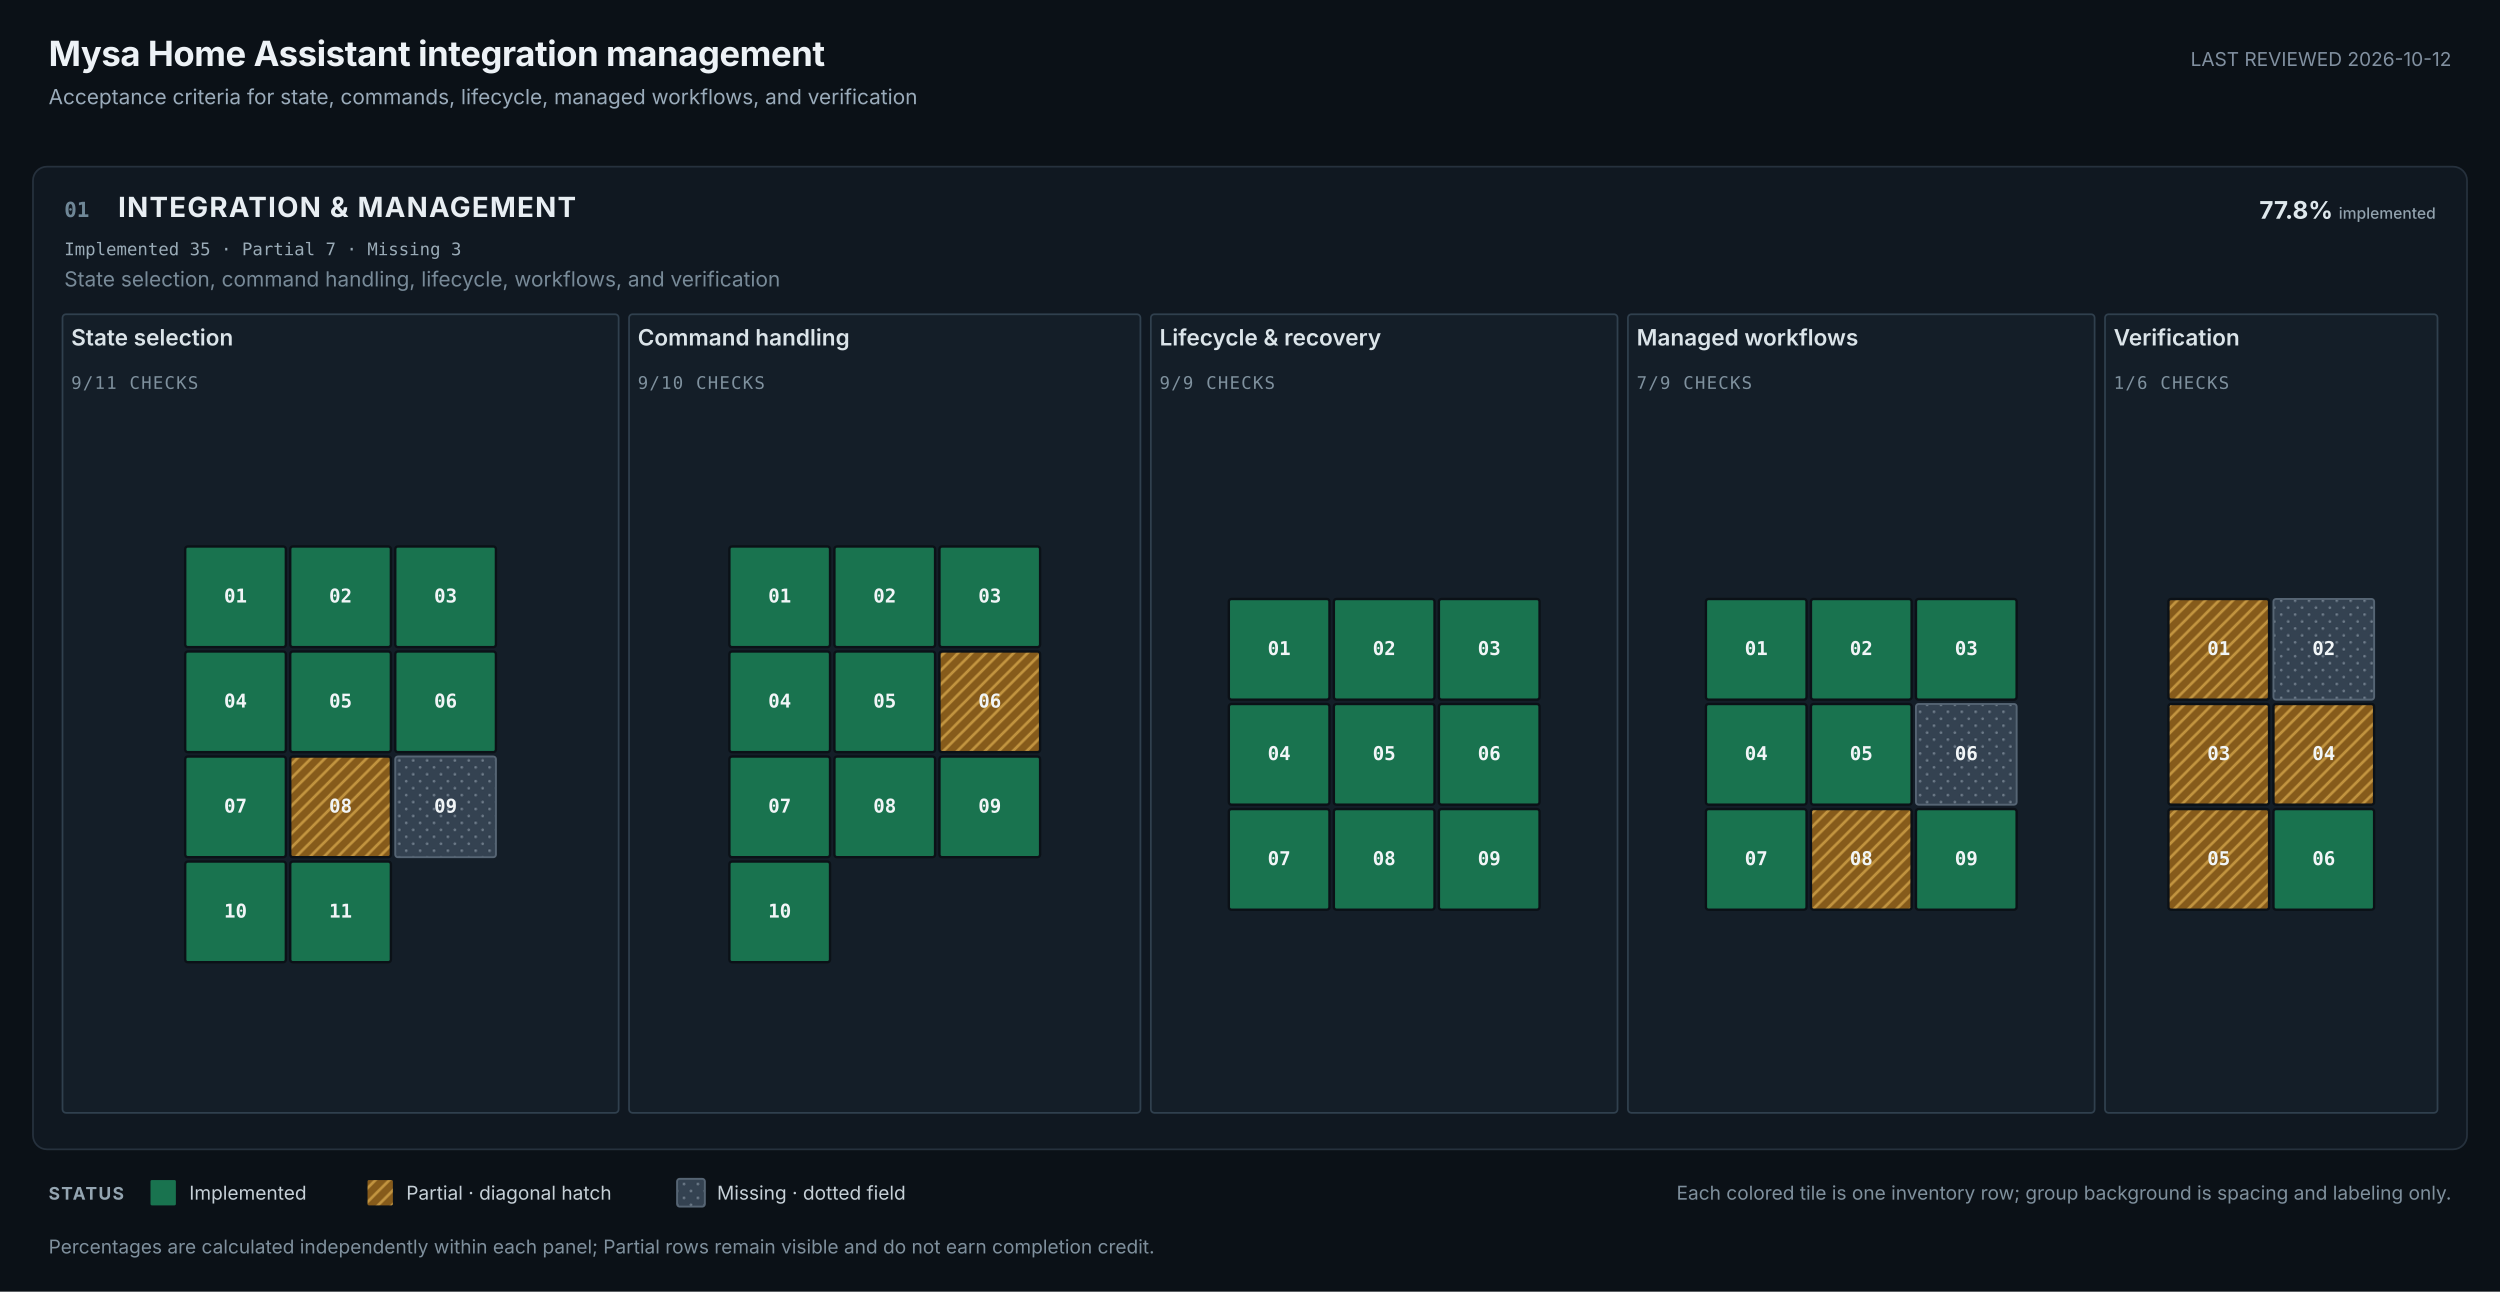
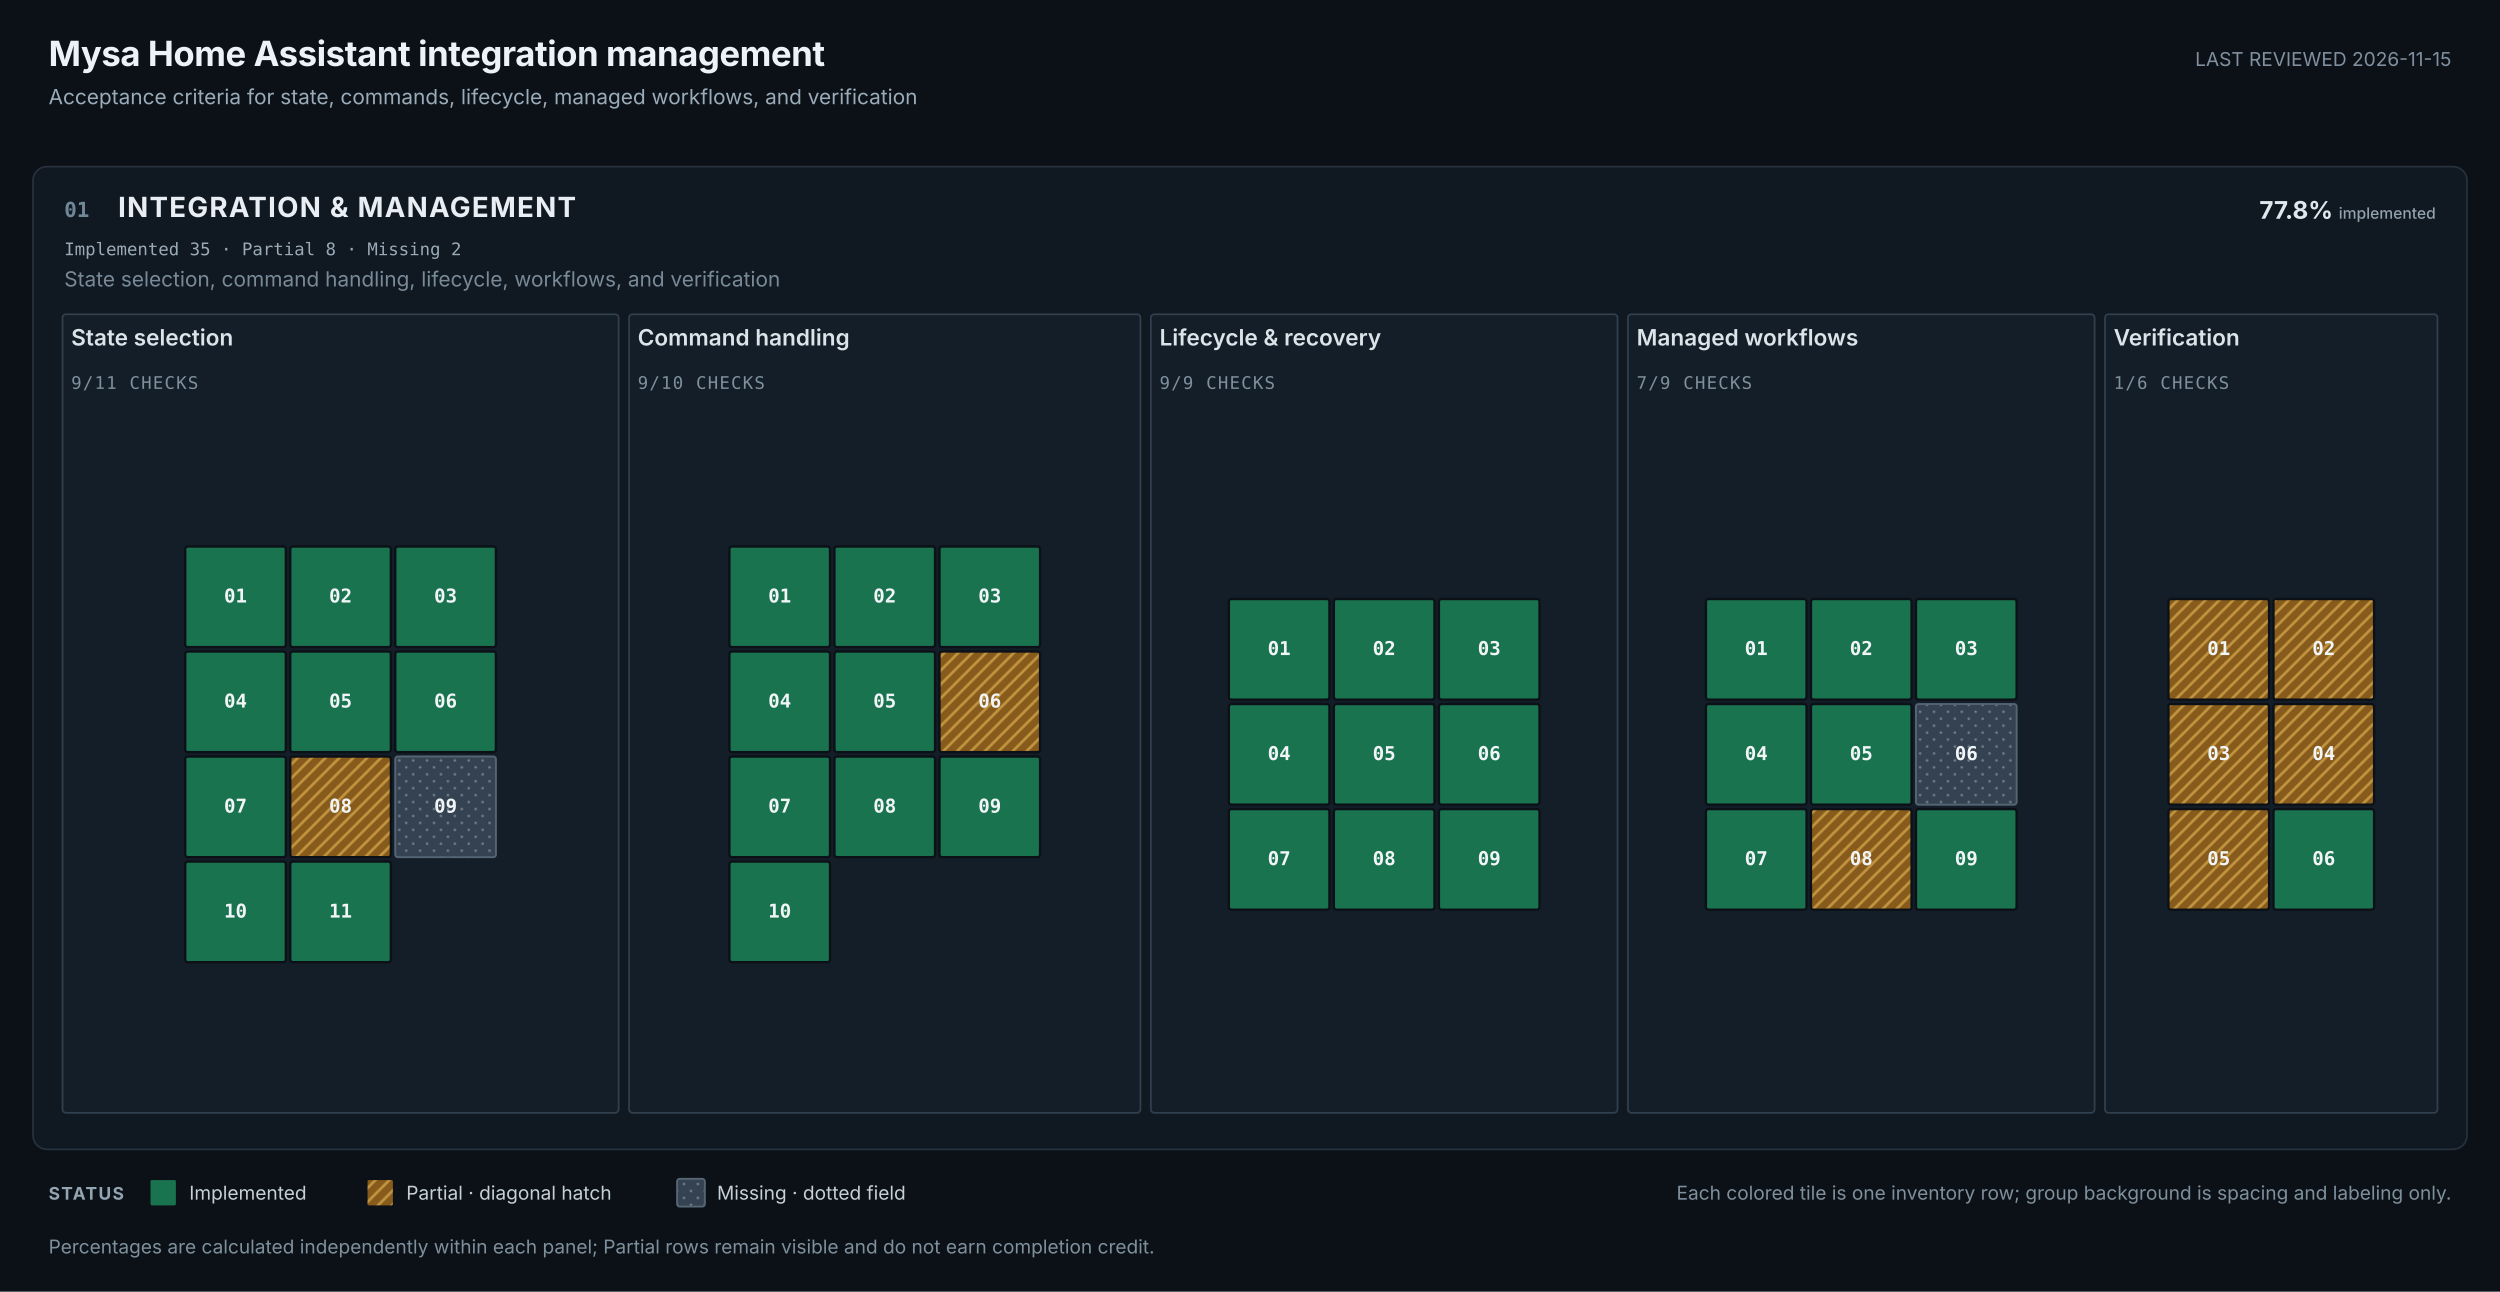
<svg xmlns="http://www.w3.org/2000/svg" width="1440" height="744" viewBox="0 0 1440 744" role="img" aria-labelledby="coverage-title coverage-description">
  <style>
    text { font-family: system-ui, -apple-system, BlinkMacSystemFont, "Segoe UI", sans-serif; }
    .canvas { fill: #0b1117; }
    .page-title { fill: #edf2f6; font-size: 20px; font-weight: 650; letter-spacing: -.25px; }
    .page-subtitle { fill: #9aabba; font-size: 12px; }
    .reviewed { fill: #8190a0; font-size: 11px; }
    .panel-frame { fill: #101821; stroke: #26313d; stroke-width: 1; }
    .panel-index { fill: #6f8797; font-family: ui-monospace, SFMono-Regular, Menlo, monospace; font-size: 12px; font-weight: 700; }
    .panel-title { fill: #e8eef3; font-size: 16px; font-weight: 700; letter-spacing: .7px; }
    .panel-percent { fill: #dfe8ed; font-size: 14px; font-weight: 650; }
    .percent-caption { fill: #92a2ae; font-size: 9px; font-weight: 500; }
    .panel-counts { fill: #9aabb7; font-family: ui-monospace, SFMono-Regular, Menlo, monospace; font-size: 10px; }
    .panel-subtitle { fill: #788a98; font-size: 12px; }
    .group-backdrop { fill: #141e28; stroke: #30404e; stroke-width: 1; }
    .group-name { fill: #dbe4e9; font-weight: 620; }
    .group-count { fill: #7f919e; font-family: ui-monospace, SFMono-Regular, Menlo, monospace; font-size: 10px; letter-spacing: .7px; }
    .tile { stroke: #0b1117; stroke-width: 1.4; }
    .swatch { stroke: #0b1117; stroke-width: 1.4; }
    .status-implemented { fill: #19734f; }
    .status-partial { fill: url(#partial-pattern); }
    .status-missing { fill: url(#missing-pattern); stroke: #566574; stroke-width: 1.1; }
    .tile-id { fill: #f1f5f7; font-family: ui-monospace, SFMono-Regular, Menlo, monospace; font-size: 11px; font-weight: 650; pointer-events: none; }
    .legend-title { fill: #94a5b1; font-size: 10px; font-weight: 650; letter-spacing: .8px; }
    .legend-label { fill: #c6d0d7; font-size: 11px; }
    .legend-note { fill: #7f909d; font-size: 11px; }
  </style>
  <defs>
    <pattern id="partial-pattern" width="8" height="8" patternUnits="userSpaceOnUse">
      <rect width="8" height="8" fill="#865b1b" />
      <path d="M-2 2L2-2 M0 8L8 0 M6 10L10 6" fill="none" stroke="#f1bf5c" stroke-width="1.6" opacity=".55" />
    </pattern>
    <pattern id="missing-pattern" width="8" height="8" patternUnits="userSpaceOnUse">
      <rect width="8" height="8" fill="#344251" />
      <circle cx="2" cy="2" r=".8" fill="#a5b2be" opacity=".48" />
      <circle cx="6" cy="6" r=".8" fill="#a5b2be" opacity=".48" />
    </pattern>
  </defs>
  <rect class="canvas" width="100%" height="100%" />
  <text class="page-title" x="28" y="38">Mysa Home Assistant integration management</text>
  <text class="page-subtitle" x="28" y="60">Acceptance criteria for state, commands, lifecycle, managed workflows, and verification</text>
-   <text class="reviewed" x="1412" y="38" text-anchor="end">LAST REVIEWED  2026-10-12</text>
+   <text class="reviewed" x="1412" y="38" text-anchor="end">LAST REVIEWED  2026-11-15</text>
  <g class="panel" role="group" aria-label="Integration &amp; management">
    <rect class="panel-frame" x="19.0" y="96" width="1402.0" height="566" rx="8" />
    <text class="panel-index" x="37.0" y="125">01</text>
    <text class="panel-title" x="68.0" y="125">INTEGRATION &amp; MANAGEMENT</text>
    <text class="panel-percent" x="1403.0" y="126" text-anchor="end">77.8% <tspan class="percent-caption">implemented</tspan>
    </text>
-     <text class="panel-counts" x="37.0" y="147">Implemented 35  ·  Partial 7  ·  Missing 3</text>
+     <text class="panel-counts" x="37.0" y="147">Implemented 35  ·  Partial 8  ·  Missing 2</text>
    <text class="panel-subtitle" x="37.0" y="165">State selection, command handling, lifecycle, workflows, and verification</text>
    <g class="feature-group" role="group" aria-label="State selection, 9 of 11 checks implemented">
      <rect class="group-backdrop" x="36.00" y="181.00" width="320.33" height="460.00" rx="2" />
      <defs>
        <clipPath id="category-mgt-state">
          <rect x="39.00" y="181.00" width="308.33" height="48.00" />
        </clipPath>
      </defs>
      <text class="group-name" clip-path="url(#category-mgt-state)" x="41.00" y="199.00" font-size="13.0">
        <tspan x="41.00" dy="0.00">State selection</tspan>
      </text>
      <text class="group-count" x="41.00" y="224.00" font-size="10.0">9/11 CHECKS</text>
      <rect class="tile status-implemented" data-feature-id="MGT-STATE-01" x="106.66" y="314.75" width="58.00" height="58.00" rx="1.5" />
      <text class="tile-id" x="135.66" y="347.05" text-anchor="middle">01</text>
      <rect class="tile status-implemented" data-feature-id="MGT-STATE-02" x="167.16" y="314.75" width="58.00" height="58.00" rx="1.5" />
      <text class="tile-id" x="196.16" y="347.05" text-anchor="middle">02</text>
      <rect class="tile status-implemented" data-feature-id="MGT-STATE-03" x="227.66" y="314.75" width="58.00" height="58.00" rx="1.5" />
      <text class="tile-id" x="256.66" y="347.05" text-anchor="middle">03</text>
      <rect class="tile status-implemented" data-feature-id="MGT-STATE-04" x="106.66" y="375.25" width="58.00" height="58.00" rx="1.5" />
      <text class="tile-id" x="135.66" y="407.55" text-anchor="middle">04</text>
      <rect class="tile status-implemented" data-feature-id="MGT-STATE-05" x="167.16" y="375.25" width="58.00" height="58.00" rx="1.5" />
      <text class="tile-id" x="196.16" y="407.55" text-anchor="middle">05</text>
      <rect class="tile status-implemented" data-feature-id="MGT-STATE-06" x="227.66" y="375.25" width="58.00" height="58.00" rx="1.5" />
      <text class="tile-id" x="256.66" y="407.55" text-anchor="middle">06</text>
      <rect class="tile status-implemented" data-feature-id="MGT-STATE-07" x="106.66" y="435.75" width="58.00" height="58.00" rx="1.5" />
      <text class="tile-id" x="135.66" y="468.05" text-anchor="middle">07</text>
      <rect class="tile status-partial" data-feature-id="MGT-STATE-08" x="167.16" y="435.75" width="58.00" height="58.00" rx="1.5" />
      <text class="tile-id" x="196.16" y="468.05" text-anchor="middle">08</text>
      <rect class="tile status-missing" data-feature-id="MGT-STATE-09" x="227.66" y="435.75" width="58.00" height="58.00" rx="1.5" />
      <text class="tile-id" x="256.66" y="468.05" text-anchor="middle">09</text>
      <rect class="tile status-implemented" data-feature-id="MGT-STATE-10" x="106.66" y="496.25" width="58.00" height="58.00" rx="1.5" />
      <text class="tile-id" x="135.66" y="528.55" text-anchor="middle">10</text>
      <rect class="tile status-implemented" data-feature-id="MGT-STATE-11" x="167.16" y="496.25" width="58.00" height="58.00" rx="1.5" />
      <text class="tile-id" x="196.16" y="528.55" text-anchor="middle">11</text>
    </g>
    <g class="feature-group" role="group" aria-label="Command handling, 9 of 10 checks implemented">
      <rect class="group-backdrop" x="362.33" y="181.00" width="294.56" height="460.00" rx="2" />
      <defs>
        <clipPath id="category-mgt-command">
          <rect x="365.33" y="181.00" width="282.56" height="48.00" />
        </clipPath>
      </defs>
      <text class="group-name" clip-path="url(#category-mgt-command)" x="367.33" y="199.00" font-size="13.0">
        <tspan x="367.33" dy="0.00">Command handling</tspan>
      </text>
      <text class="group-count" x="367.33" y="224.00" font-size="10.0">9/10 CHECKS</text>
      <rect class="tile status-implemented" data-feature-id="MGT-COMMAND-01" x="420.11" y="314.75" width="58.00" height="58.00" rx="1.5" />
      <text class="tile-id" x="449.11" y="347.05" text-anchor="middle">01</text>
      <rect class="tile status-implemented" data-feature-id="MGT-COMMAND-02" x="480.61" y="314.75" width="58.00" height="58.00" rx="1.5" />
      <text class="tile-id" x="509.61" y="347.05" text-anchor="middle">02</text>
      <rect class="tile status-implemented" data-feature-id="MGT-COMMAND-03" x="541.11" y="314.75" width="58.00" height="58.00" rx="1.5" />
      <text class="tile-id" x="570.11" y="347.05" text-anchor="middle">03</text>
      <rect class="tile status-implemented" data-feature-id="MGT-COMMAND-04" x="420.11" y="375.25" width="58.00" height="58.00" rx="1.5" />
      <text class="tile-id" x="449.11" y="407.55" text-anchor="middle">04</text>
      <rect class="tile status-implemented" data-feature-id="MGT-COMMAND-05" x="480.61" y="375.25" width="58.00" height="58.00" rx="1.5" />
      <text class="tile-id" x="509.61" y="407.55" text-anchor="middle">05</text>
      <rect class="tile status-partial" data-feature-id="MGT-COMMAND-06" x="541.11" y="375.25" width="58.00" height="58.00" rx="1.5" />
      <text class="tile-id" x="570.11" y="407.55" text-anchor="middle">06</text>
      <rect class="tile status-implemented" data-feature-id="MGT-COMMAND-07" x="420.11" y="435.75" width="58.00" height="58.00" rx="1.5" />
      <text class="tile-id" x="449.11" y="468.05" text-anchor="middle">07</text>
      <rect class="tile status-implemented" data-feature-id="MGT-COMMAND-08" x="480.61" y="435.75" width="58.00" height="58.00" rx="1.5" />
      <text class="tile-id" x="509.61" y="468.05" text-anchor="middle">08</text>
      <rect class="tile status-implemented" data-feature-id="MGT-COMMAND-09" x="541.11" y="435.75" width="58.00" height="58.00" rx="1.5" />
      <text class="tile-id" x="570.11" y="468.05" text-anchor="middle">09</text>
      <rect class="tile status-implemented" data-feature-id="MGT-COMMAND-10" x="420.11" y="496.25" width="58.00" height="58.00" rx="1.5" />
      <text class="tile-id" x="449.11" y="528.55" text-anchor="middle">10</text>
    </g>
    <g class="feature-group" role="group" aria-label="Lifecycle &amp; recovery, 9 of 9 checks implemented">
      <rect class="group-backdrop" x="662.89" y="181.00" width="268.80" height="460.00" rx="2" />
      <defs>
        <clipPath id="category-mgt-lifecycle">
          <rect x="665.89" y="181.00" width="256.80" height="48.00" />
        </clipPath>
      </defs>
      <text class="group-name" clip-path="url(#category-mgt-lifecycle)" x="667.89" y="199.00" font-size="13.0">
        <tspan x="667.89" dy="0.00">Lifecycle &amp; recovery</tspan>
      </text>
      <text class="group-count" x="667.89" y="224.00" font-size="10.0">9/9 CHECKS</text>
      <rect class="tile status-implemented" data-feature-id="MGT-LIFECYCLE-01" x="707.79" y="345.00" width="58.00" height="58.00" rx="1.5" />
      <text class="tile-id" x="736.79" y="377.30" text-anchor="middle">01</text>
      <rect class="tile status-implemented" data-feature-id="MGT-LIFECYCLE-02" x="768.29" y="345.00" width="58.00" height="58.00" rx="1.5" />
      <text class="tile-id" x="797.29" y="377.30" text-anchor="middle">02</text>
      <rect class="tile status-implemented" data-feature-id="MGT-LIFECYCLE-03" x="828.79" y="345.00" width="58.00" height="58.00" rx="1.5" />
      <text class="tile-id" x="857.79" y="377.30" text-anchor="middle">03</text>
      <rect class="tile status-implemented" data-feature-id="MGT-LIFECYCLE-04" x="707.79" y="405.50" width="58.00" height="58.00" rx="1.5" />
      <text class="tile-id" x="736.79" y="437.80" text-anchor="middle">04</text>
      <rect class="tile status-implemented" data-feature-id="MGT-LIFECYCLE-05" x="768.29" y="405.50" width="58.00" height="58.00" rx="1.5" />
      <text class="tile-id" x="797.29" y="437.80" text-anchor="middle">05</text>
      <rect class="tile status-implemented" data-feature-id="MGT-LIFECYCLE-06" x="828.79" y="405.50" width="58.00" height="58.00" rx="1.5" />
      <text class="tile-id" x="857.79" y="437.80" text-anchor="middle">06</text>
      <rect class="tile status-implemented" data-feature-id="MGT-LIFECYCLE-07" x="707.79" y="466.00" width="58.00" height="58.00" rx="1.5" />
      <text class="tile-id" x="736.79" y="498.30" text-anchor="middle">07</text>
      <rect class="tile status-implemented" data-feature-id="MGT-LIFECYCLE-08" x="768.29" y="466.00" width="58.00" height="58.00" rx="1.5" />
      <text class="tile-id" x="797.29" y="498.30" text-anchor="middle">08</text>
      <rect class="tile status-implemented" data-feature-id="MGT-LIFECYCLE-09" x="828.79" y="466.00" width="58.00" height="58.00" rx="1.5" />
      <text class="tile-id" x="857.79" y="498.30" text-anchor="middle">09</text>
    </g>
    <g class="feature-group" role="group" aria-label="Managed workflows, 7 of 9 checks implemented">
      <rect class="group-backdrop" x="937.69" y="181.00" width="268.80" height="460.00" rx="2" />
      <defs>
        <clipPath id="category-mgt-workflow">
          <rect x="940.69" y="181.00" width="256.80" height="48.00" />
        </clipPath>
      </defs>
      <text class="group-name" clip-path="url(#category-mgt-workflow)" x="942.69" y="199.00" font-size="13.0">
        <tspan x="942.69" dy="0.00">Managed workflows</tspan>
      </text>
      <text class="group-count" x="942.69" y="224.00" font-size="10.0">7/9 CHECKS</text>
      <rect class="tile status-implemented" data-feature-id="MGT-WORKFLOW-01" x="982.59" y="345.00" width="58.00" height="58.00" rx="1.5" />
      <text class="tile-id" x="1011.59" y="377.30" text-anchor="middle">01</text>
      <rect class="tile status-implemented" data-feature-id="MGT-WORKFLOW-02" x="1043.09" y="345.00" width="58.00" height="58.00" rx="1.5" />
      <text class="tile-id" x="1072.09" y="377.30" text-anchor="middle">02</text>
      <rect class="tile status-implemented" data-feature-id="MGT-WORKFLOW-03" x="1103.59" y="345.00" width="58.00" height="58.00" rx="1.5" />
      <text class="tile-id" x="1132.59" y="377.30" text-anchor="middle">03</text>
      <rect class="tile status-implemented" data-feature-id="MGT-WORKFLOW-04" x="982.59" y="405.50" width="58.00" height="58.00" rx="1.5" />
      <text class="tile-id" x="1011.59" y="437.80" text-anchor="middle">04</text>
      <rect class="tile status-implemented" data-feature-id="MGT-WORKFLOW-05" x="1043.09" y="405.50" width="58.00" height="58.00" rx="1.5" />
      <text class="tile-id" x="1072.09" y="437.80" text-anchor="middle">05</text>
      <rect class="tile status-missing" data-feature-id="MGT-WORKFLOW-06" x="1103.59" y="405.50" width="58.00" height="58.00" rx="1.5" />
      <text class="tile-id" x="1132.59" y="437.80" text-anchor="middle">06</text>
      <rect class="tile status-implemented" data-feature-id="MGT-WORKFLOW-07" x="982.59" y="466.00" width="58.00" height="58.00" rx="1.5" />
      <text class="tile-id" x="1011.59" y="498.30" text-anchor="middle">07</text>
      <rect class="tile status-partial" data-feature-id="MGT-WORKFLOW-08" x="1043.09" y="466.00" width="58.00" height="58.00" rx="1.5" />
      <text class="tile-id" x="1072.09" y="498.30" text-anchor="middle">08</text>
      <rect class="tile status-implemented" data-feature-id="MGT-WORKFLOW-09" x="1103.59" y="466.00" width="58.00" height="58.00" rx="1.5" />
      <text class="tile-id" x="1132.59" y="498.30" text-anchor="middle">09</text>
    </g>
    <g class="feature-group" role="group" aria-label="Verification, 1 of 6 checks implemented">
      <rect class="group-backdrop" x="1212.49" y="181.00" width="191.51" height="460.00" rx="2" />
      <defs>
        <clipPath id="category-mgt-quality">
          <rect x="1215.49" y="181.00" width="179.51" height="48.00" />
        </clipPath>
      </defs>
      <text class="group-name" clip-path="url(#category-mgt-quality)" x="1217.49" y="199.00" font-size="13.0">
        <tspan x="1217.49" dy="0.00">Verification</tspan>
      </text>
      <text class="group-count" x="1217.49" y="224.00" font-size="10.0">1/6 CHECKS</text>
      <rect class="tile status-partial" data-feature-id="MGT-QUALITY-01" x="1249.00" y="345.00" width="58.00" height="58.00" rx="1.5" />
      <text class="tile-id" x="1278.00" y="377.30" text-anchor="middle">01</text>
-       <rect class="tile status-missing" data-feature-id="MGT-QUALITY-02" x="1309.50" y="345.00" width="58.00" height="58.00" rx="1.5" />
+       <rect class="tile status-partial" data-feature-id="MGT-QUALITY-02" x="1309.50" y="345.00" width="58.00" height="58.00" rx="1.5" />
      <text class="tile-id" x="1338.50" y="377.30" text-anchor="middle">02</text>
      <rect class="tile status-partial" data-feature-id="MGT-QUALITY-03" x="1249.00" y="405.50" width="58.00" height="58.00" rx="1.5" />
      <text class="tile-id" x="1278.00" y="437.80" text-anchor="middle">03</text>
      <rect class="tile status-partial" data-feature-id="MGT-QUALITY-04" x="1309.50" y="405.50" width="58.00" height="58.00" rx="1.5" />
      <text class="tile-id" x="1338.50" y="437.80" text-anchor="middle">04</text>
      <rect class="tile status-partial" data-feature-id="MGT-QUALITY-05" x="1249.00" y="466.00" width="58.00" height="58.00" rx="1.5" />
      <text class="tile-id" x="1278.00" y="498.30" text-anchor="middle">05</text>
      <rect class="tile status-implemented" data-feature-id="MGT-QUALITY-06" x="1309.50" y="466.00" width="58.00" height="58.00" rx="1.5" />
      <text class="tile-id" x="1338.50" y="498.30" text-anchor="middle">06</text>
    </g>
  </g>
  <g role="group" aria-label="Coverage status legend">
    <text class="legend-title" x="28" y="691">STATUS</text>
    <rect class="swatch status-implemented" x="86" y="679" width="16" height="16" rx="1.5" />
    <text class="legend-label" x="109" y="691">Implemented</text>
    <rect class="swatch status-partial" x="211" y="679" width="16" height="16" rx="1.5" />
    <text class="legend-label" x="234" y="691">Partial · diagonal hatch</text>
    <rect class="swatch status-missing" x="390" y="679" width="16" height="16" rx="1.5" />
    <text class="legend-label" x="413" y="691">Missing · dotted field</text>
    <text class="legend-note" x="1412" y="691" text-anchor="end">Each colored tile is one inventory row; group background is spacing and labeling only.</text>
  </g>
  <text class="legend-note" x="28" y="722">Percentages are calculated independently within each panel; Partial rows remain visible and do not earn completion credit.</text>
</svg>
